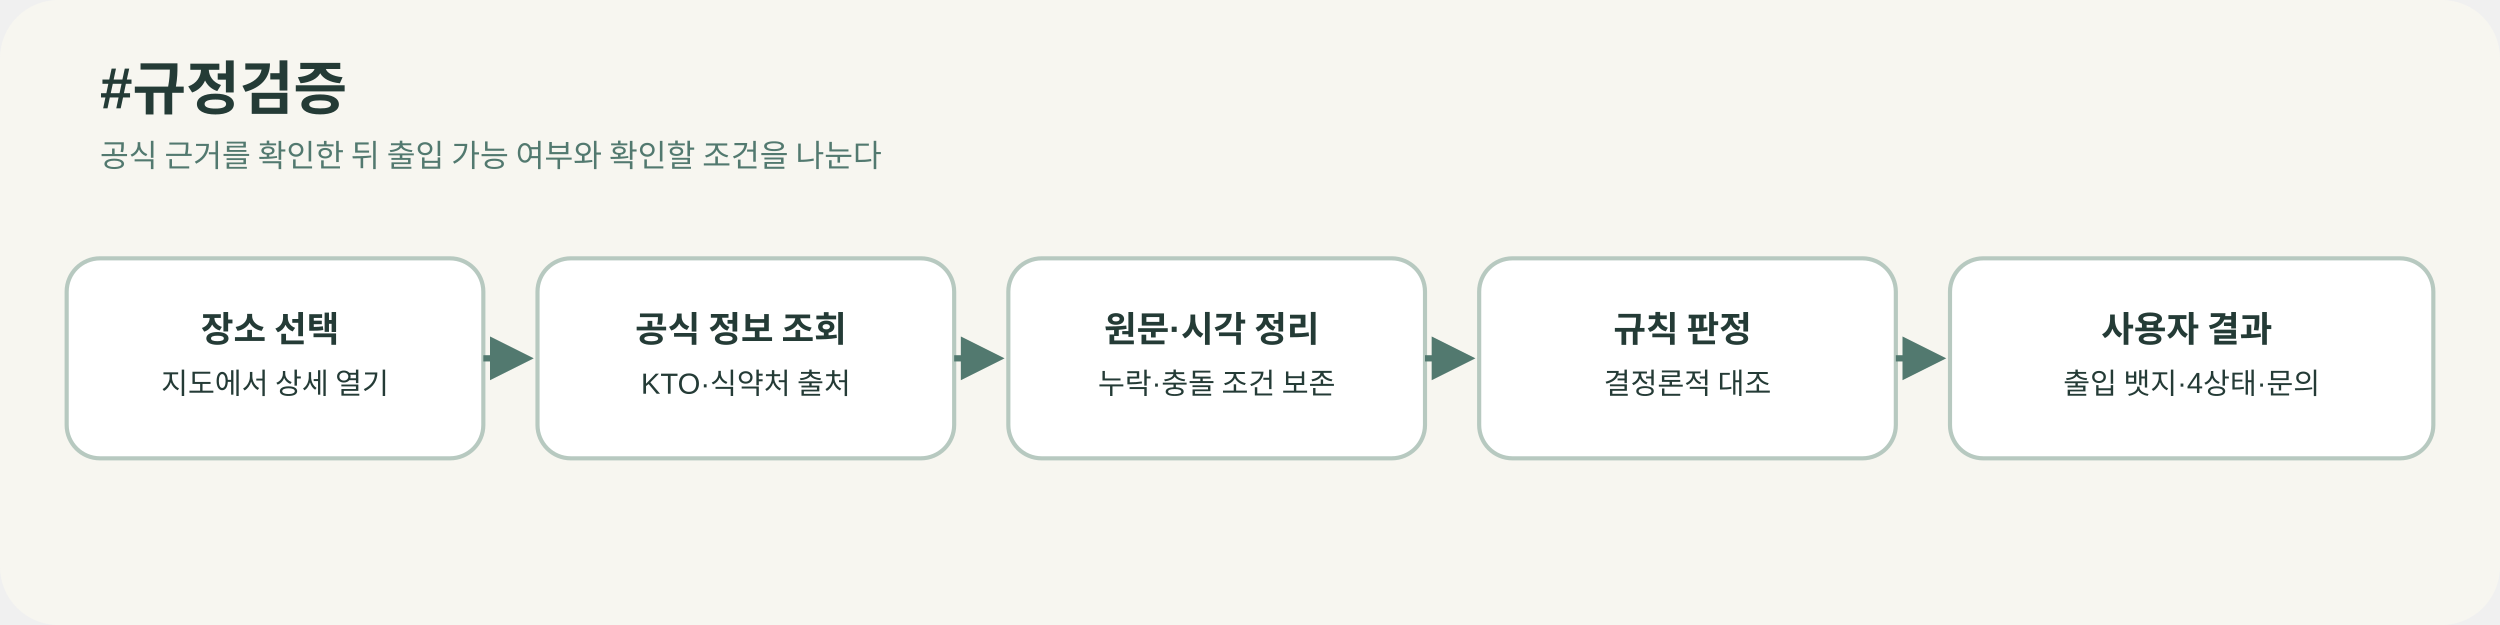
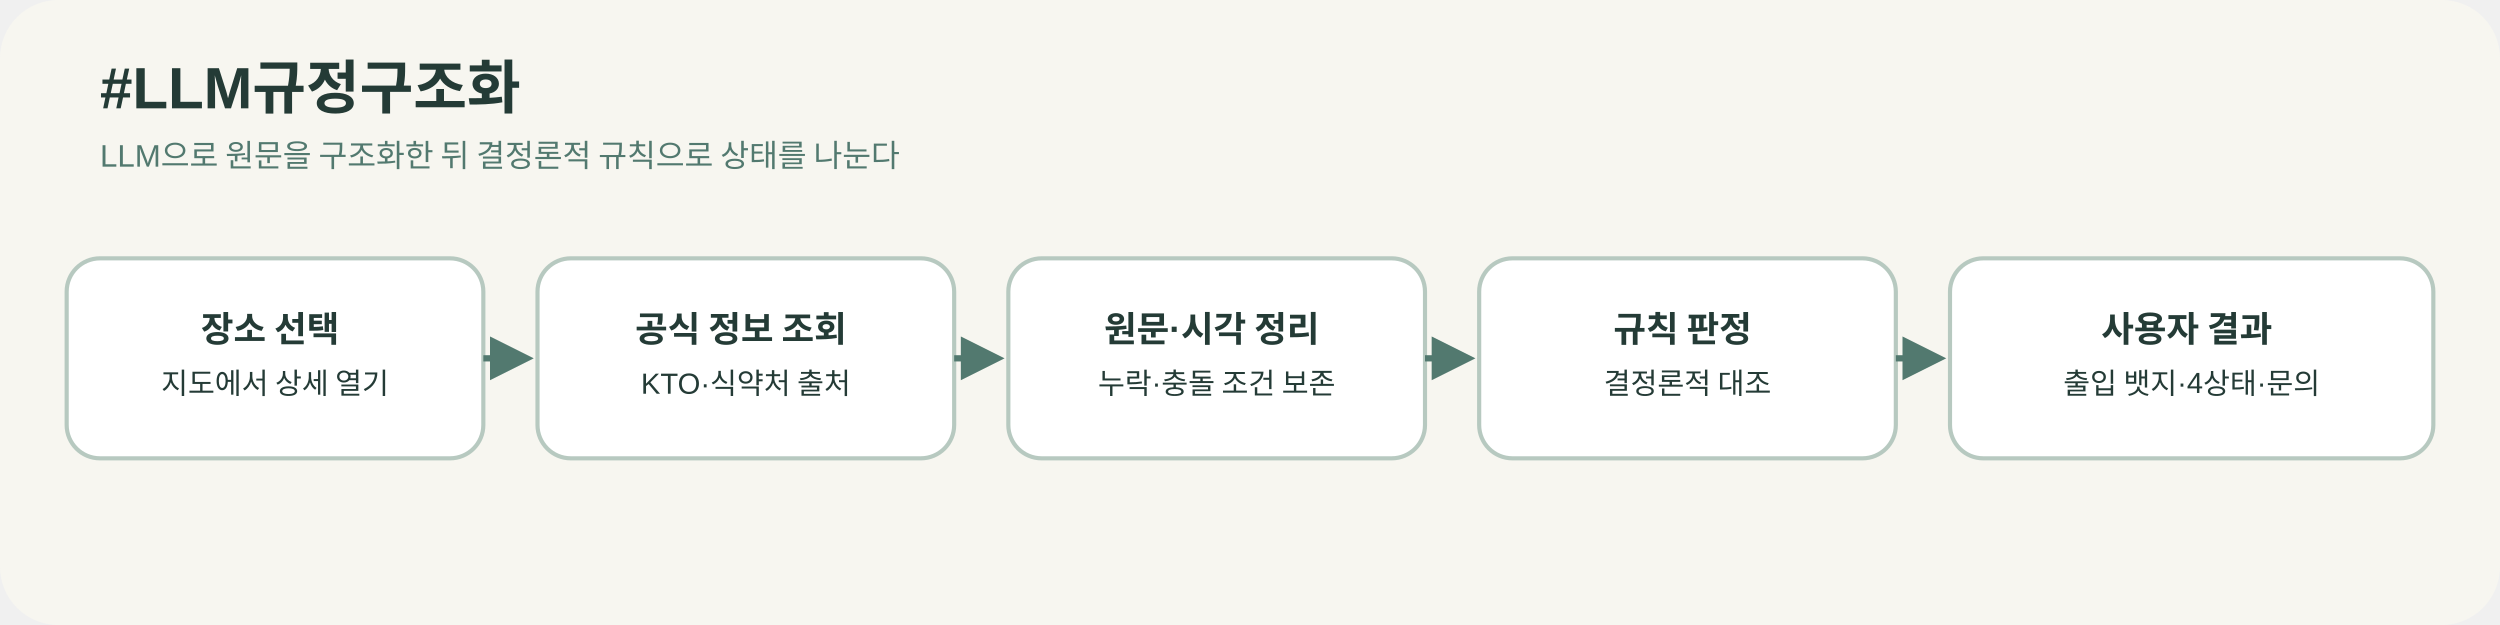
<svg xmlns="http://www.w3.org/2000/svg" viewBox="0 0 1200 300" role="img" aria-labelledby="title desc">
  <defs>
    <marker id="arrow" viewBox="0 0 10 10" refX="8" refY="5" markerWidth="7" markerHeight="7" orient="auto-start-reverse">
      <path d="M 0 0 L 10 5 L 0 10 z" fill="#52796f" />
    </marker>
  </defs>
  <rect width="1200" height="300" rx="28" fill="#f7f6f0" />
-   <text x="48" y="52" font-family="Arial, 'Noto Sans KR', sans-serif" font-size="28" font-weight="700" fill="#243b36">#규정검증</text>
-   <text x="48" y="80" font-family="Arial, 'Noto Sans KR', sans-serif" font-size="15" fill="#52796f">공식 근거를 확인한 뒤 출입 가능 여부와 확인할 조건을 나눈다</text>
+   <text x="48" y="52" font-family="Arial, 'Noto Sans KR', sans-serif" font-size="28" font-weight="700" fill="#243b36">#LLM규정구조화</text>
+   <text x="48" y="80" font-family="Arial, 'Noto Sans KR', sans-serif" font-size="15" fill="#52796f">LLM으로 원문을 구조화한 뒤 결정론적 규칙으로 상태를 나눈다</text>
  <g font-family="Arial, 'Noto Sans KR', sans-serif" text-anchor="middle">
    <g fill="#ffffff" stroke="#b7c9c0" stroke-width="2">
      <rect x="32" y="124" width="200" height="96" rx="16" />
      <rect x="258" y="124" width="200" height="96" rx="16" />
      <rect x="484" y="124" width="200" height="96" rx="16" />
      <rect x="710" y="124" width="200" height="96" rx="16" />
      <rect x="936" y="124" width="232" height="96" rx="16" />
    </g>
    <g fill="#243b36" font-size="17" font-weight="700">
      <text x="132" y="164">
        <tspan x="132">장소 선택</tspan>
        <tspan x="132" dy="25" font-size="14" font-weight="400">지도에서 상세 열기</tspan>
      </text>
      <text x="358" y="164">
        <tspan x="358">공식 정보 조회</tspan>
        <tspan x="358" dy="25" font-size="14" font-weight="400">KTO·식약처 출처</tspan>
      </text>
      <text x="584" y="164">
        <tspan x="584">원문·시각 정리</tspan>
        <tspan x="584" dy="25" font-size="14" font-weight="400">누락·충돌 조건 보존</tspan>
      </text>
      <text x="810" y="164">
        <tspan x="810">규칙 판정</tspan>
        <tspan x="810" dy="25" font-size="14" font-weight="400">결정론적 대조</tspan>
      </text>
      <text x="1052" y="164">
        <tspan x="1052">사용자 결과</tspan>
        <tspan x="1052" dy="25" font-size="14" font-weight="400">출입 뱃지·4상태·문의</tspan>
      </text>
    </g>
    <g stroke="#52796f" stroke-width="3" marker-end="url(#arrow)">
      <path d="M232 172 H252" />
      <path d="M458 172 H478" />
      <path d="M684 172 H704" />
      <path d="M910 172 H930" />
    </g>
  </g>
</svg>
